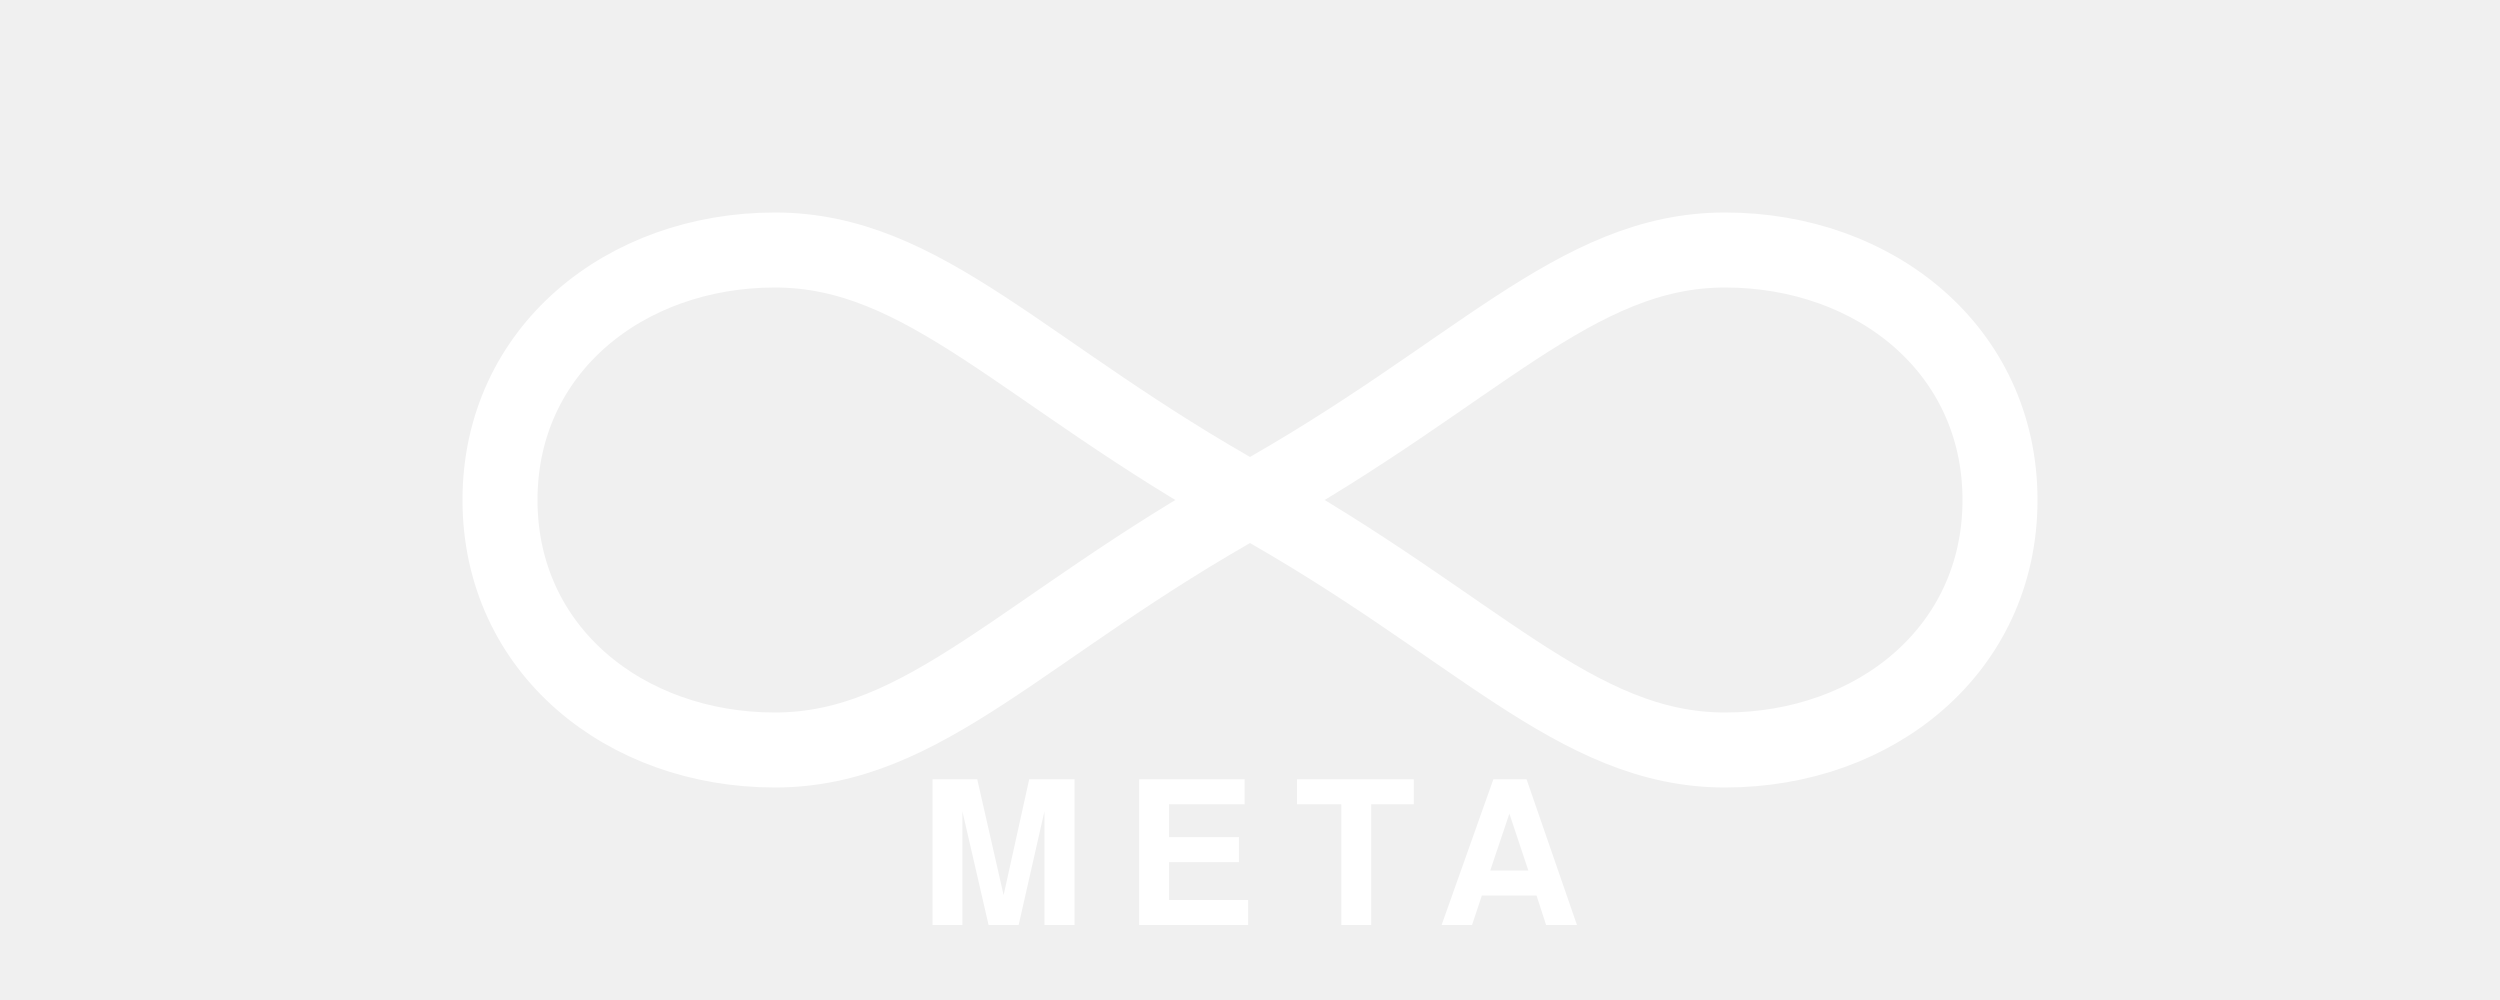
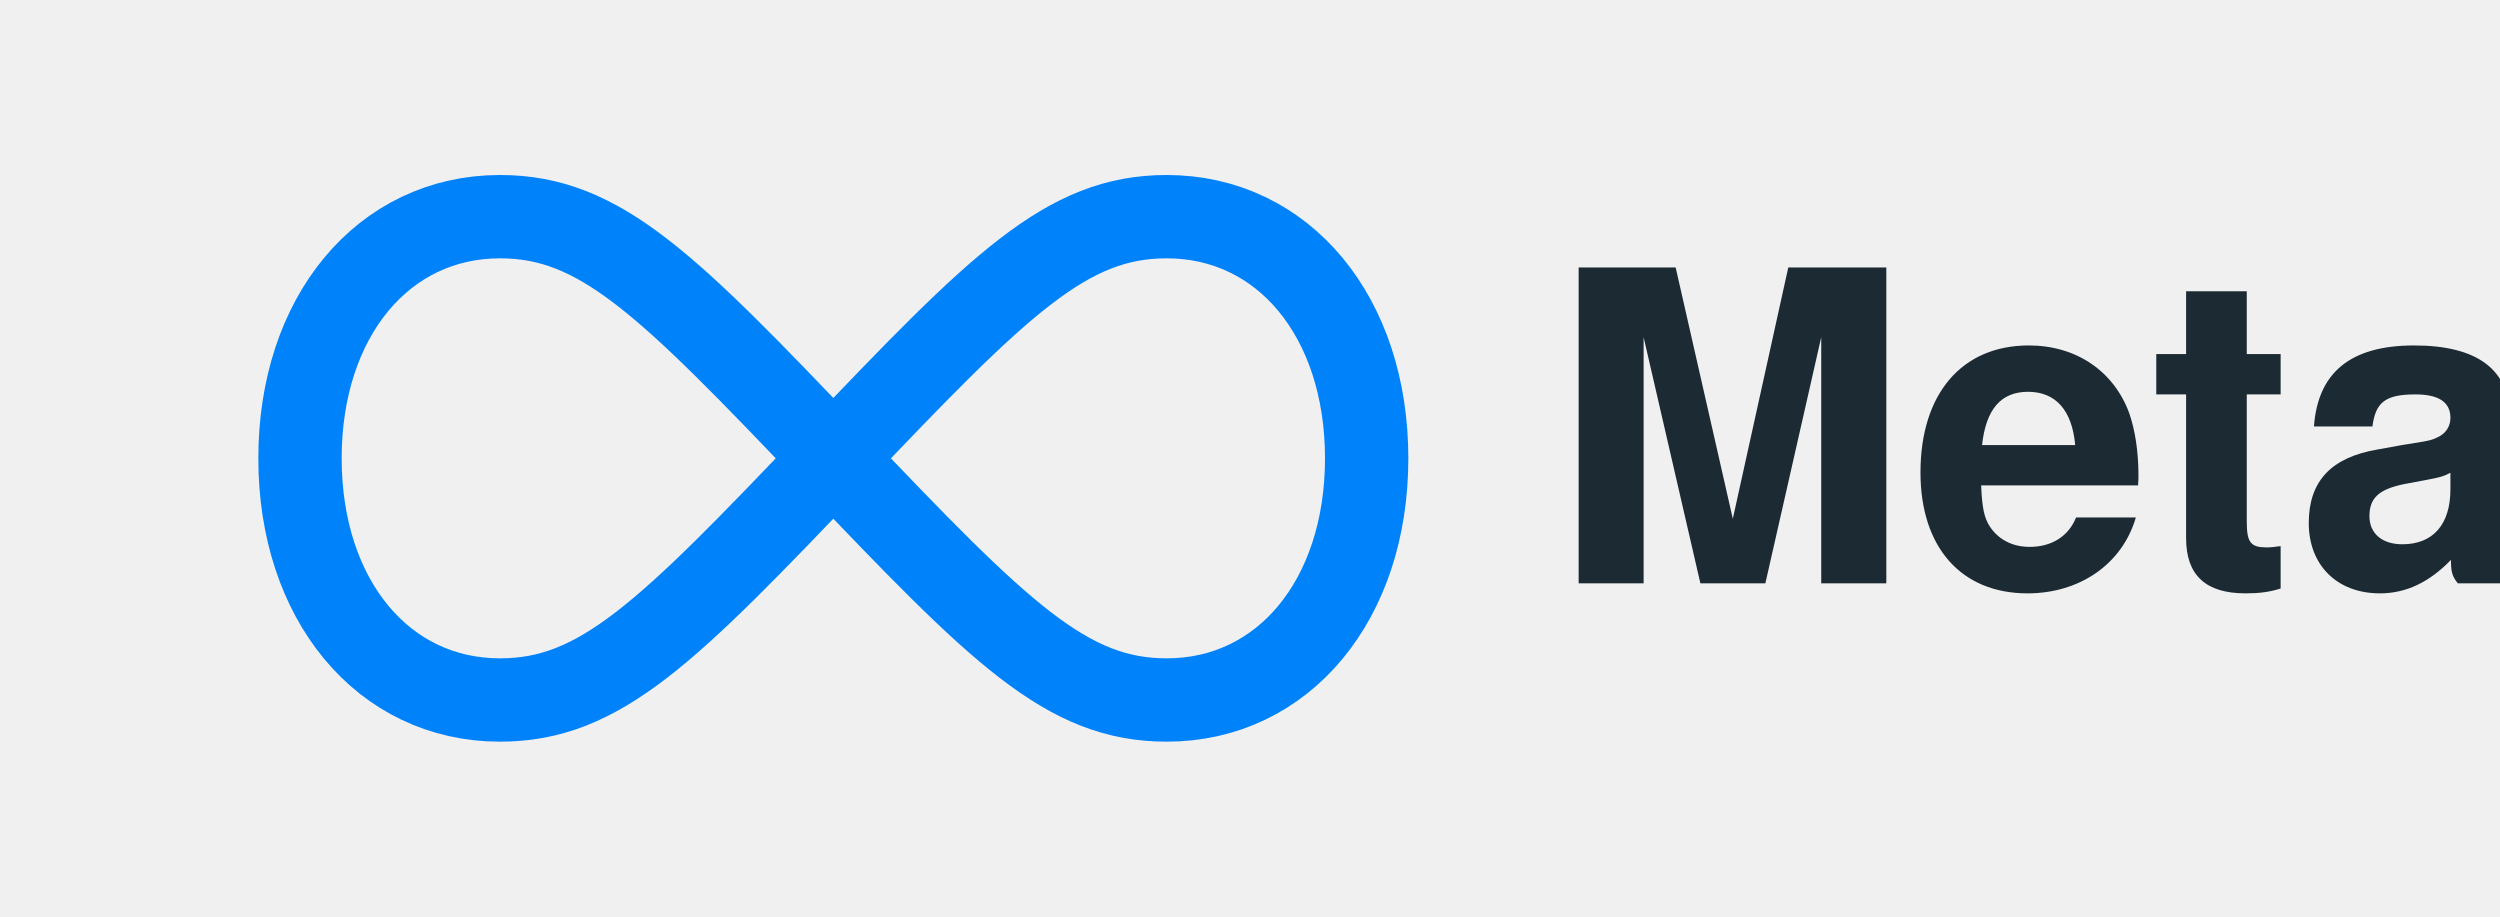
- <svg xmlns="http://www.w3.org/2000/svg" viewBox="0 0 200 80" fill="none">
-   <path d="M40,40 C40,28 50,20 62,20 C74,20 82,30 100,40 C118,50 126,60 138,60 C150,60 160,52 160,40 C160,28 150,20 138,20 C126,20 118,30 100,40 C82,50 74,60 62,60 C50,60 40,52 40,40 Z" stroke="white" stroke-width="6" fill="none" stroke-linejoin="round" />
-   <text x="100" y="74" text-anchor="middle" font-family="'Helvetica Neue', Helvetica, Arial, sans-serif" font-size="16" font-weight="700" fill="white" letter-spacing="3">META</text>
+ <svg xmlns="http://www.w3.org/2000/svg" viewBox="0 0 300 110" fill="none">
+   <path d="M36,55 C36,38 46,26 60,26 C72,26 80,34 100,55 C120,76 128,84 140,84 C154,84 164,72 164,55 C164,38 154,26 140,26 C128,26 120,34 100,55 C80,76 72,84 60,84 C46,84 36,72 36,55 Z" stroke="#0082FB" stroke-width="10" fill="none" stroke-linejoin="round" stroke-linecap="round" />
+   <text x="186" y="70" font-family="'Helvetica Neue', Helvetica, Arial, sans-serif" font-size="52" font-weight="700" fill="#1C2B33">Meta</text>
</svg>
